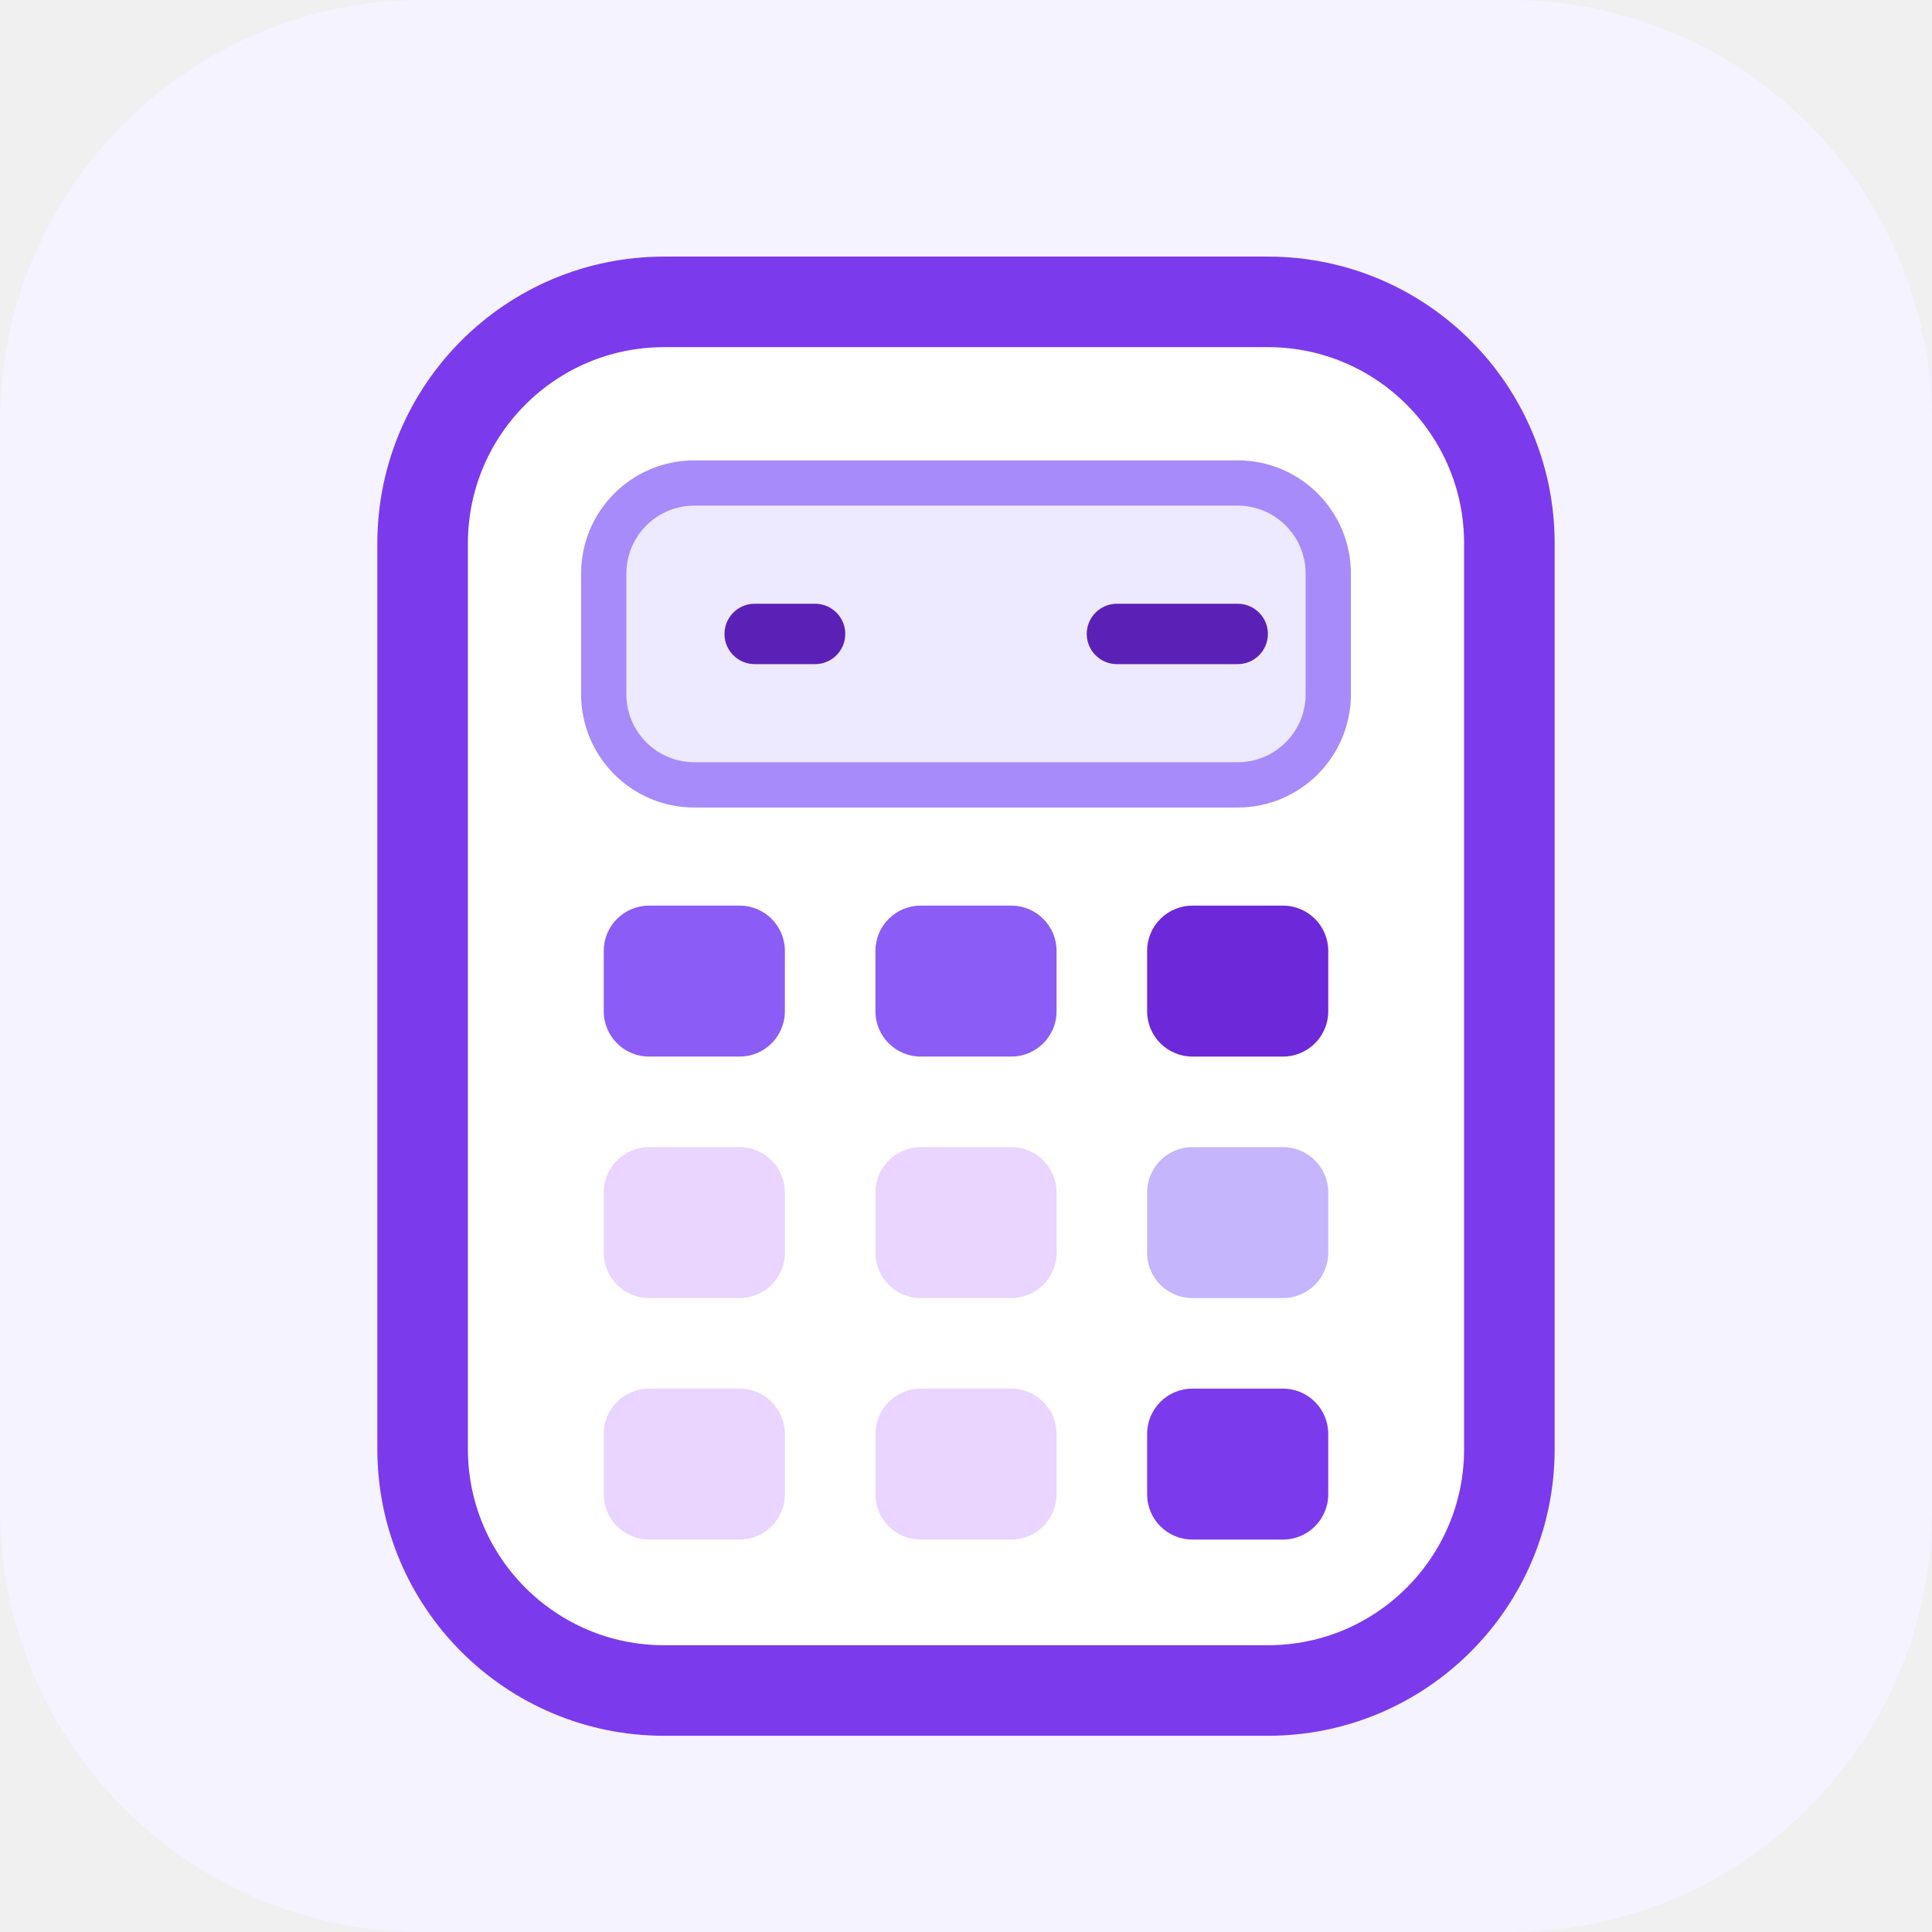
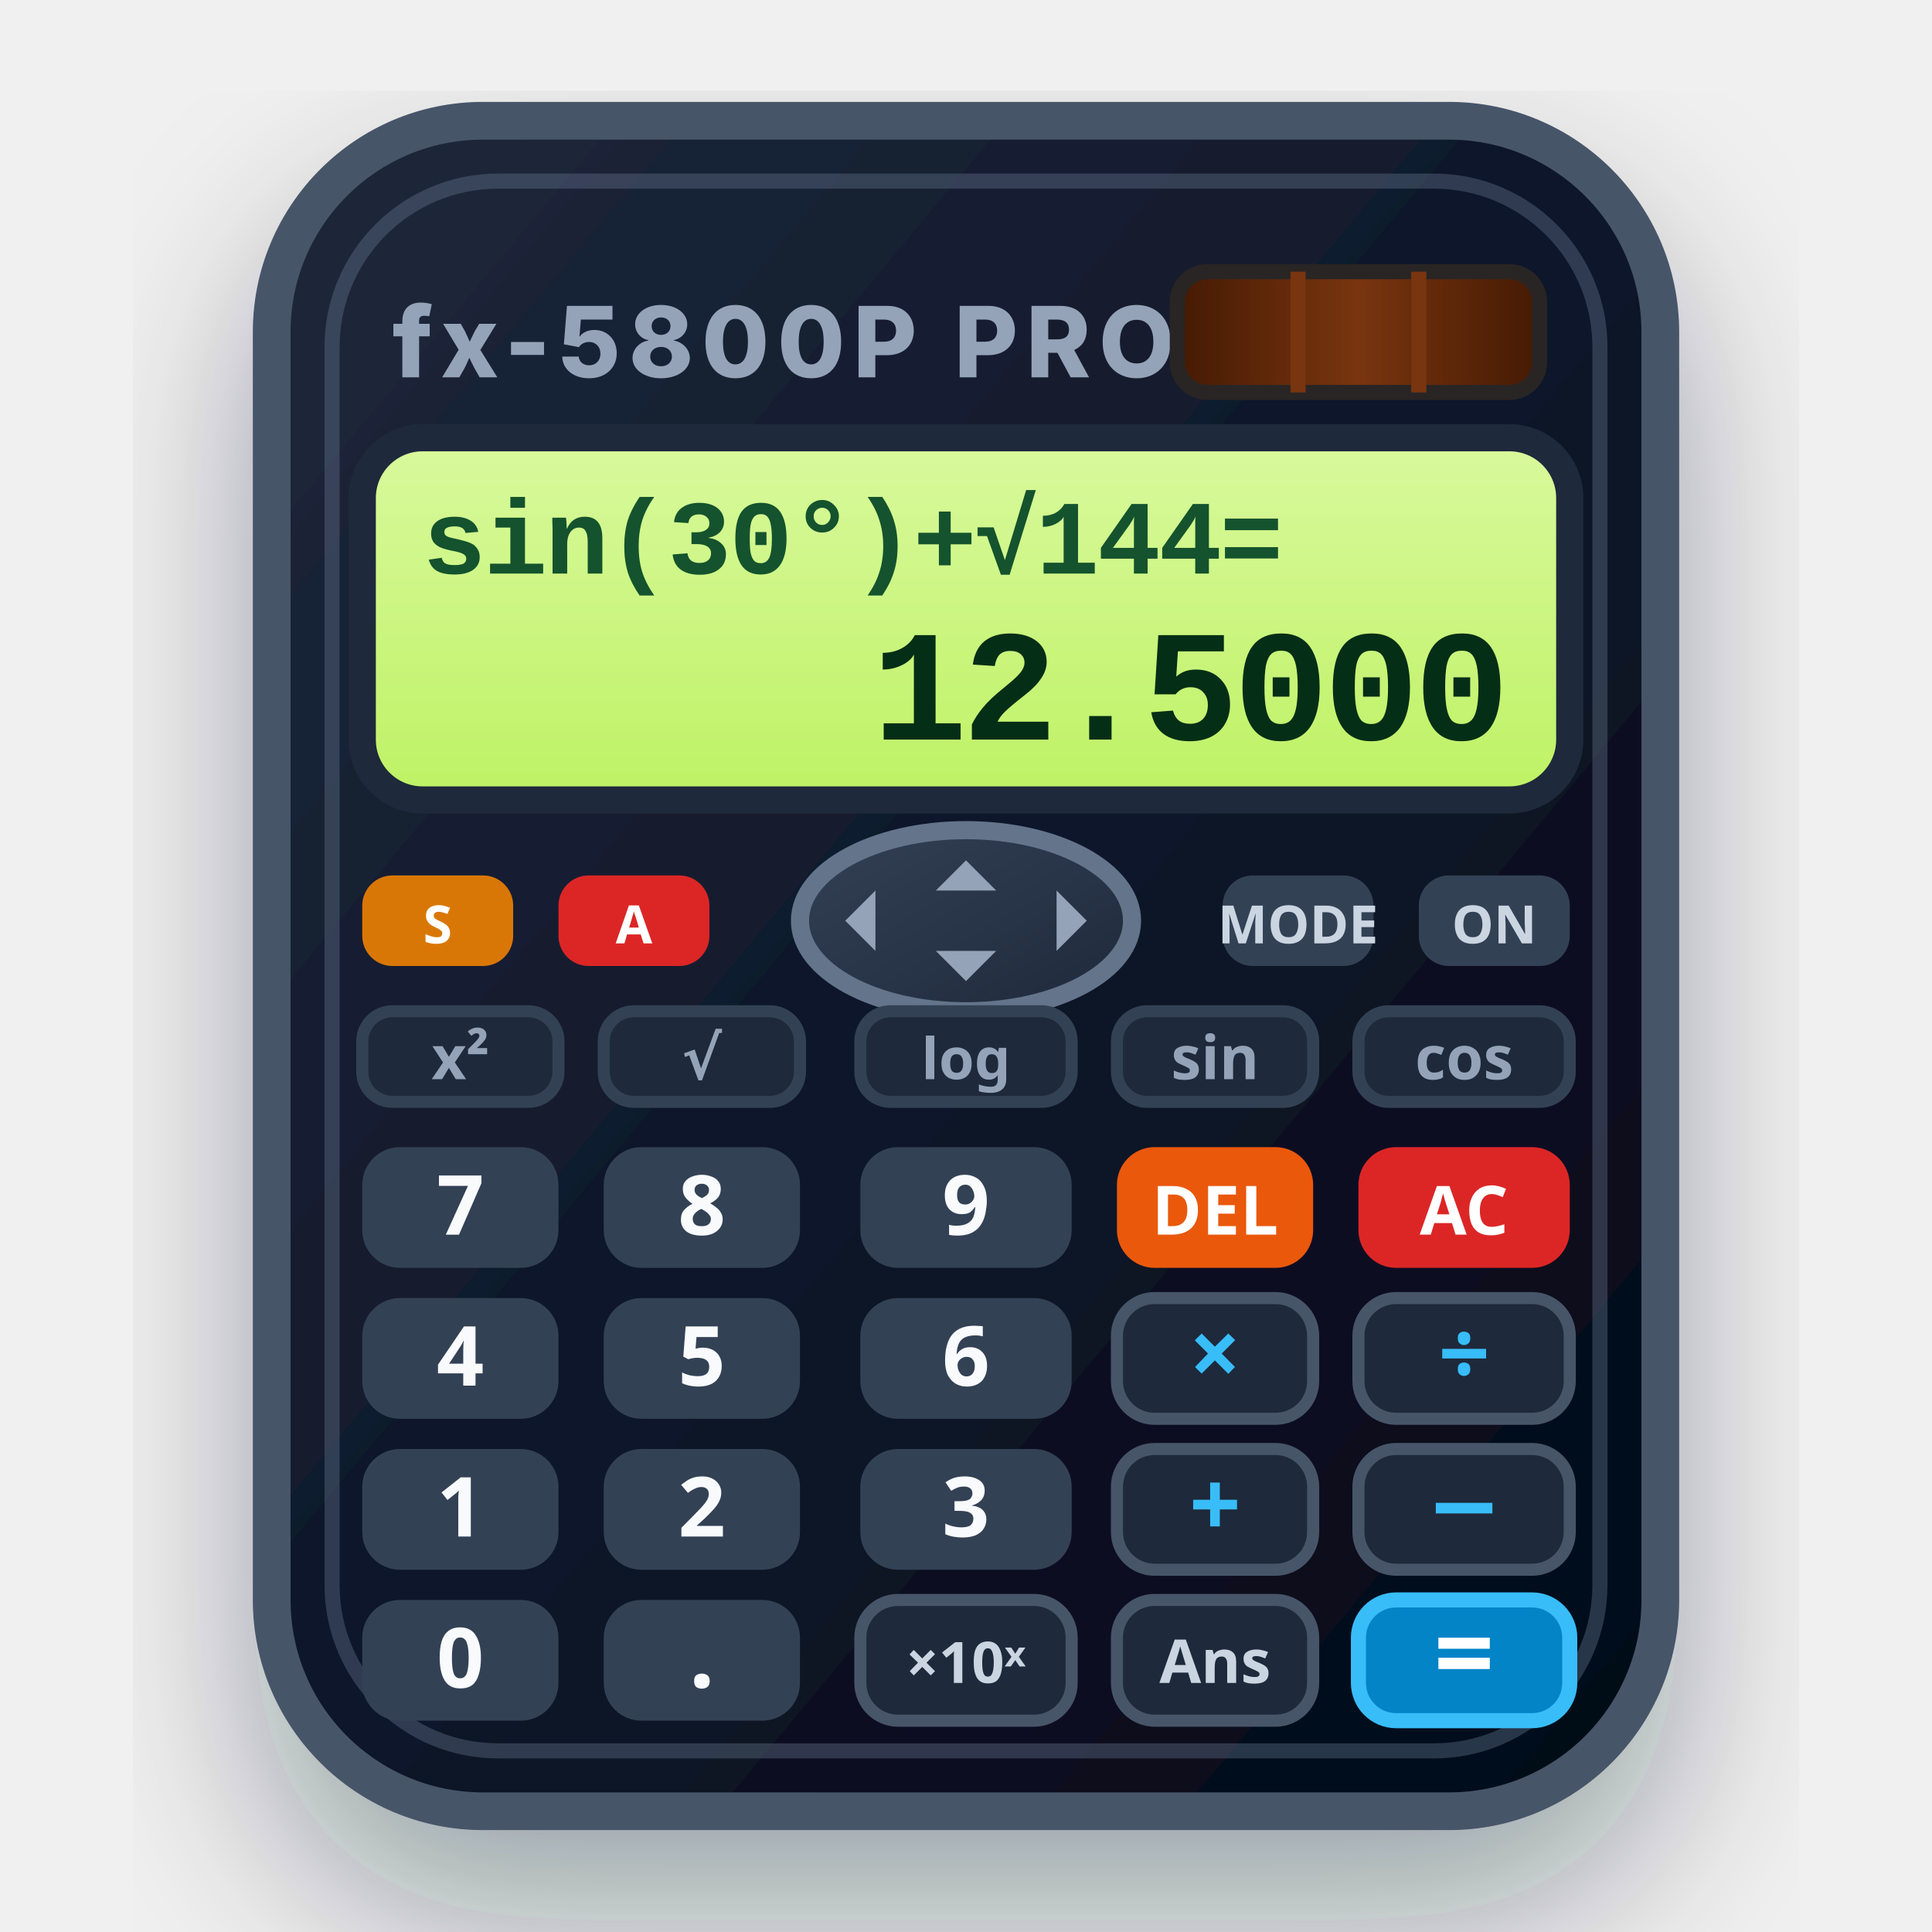
- <svg xmlns="http://www.w3.org/2000/svg" viewBox="0 0 64 64" fill="none">
-   <rect width="64" height="64" rx="14" fill="#F5F3FF" />
-   <rect x="14" y="10" width="36" height="46" rx="8" fill="#FFFFFF" stroke="#7C3AED" stroke-width="3" />
-   <rect x="20" y="16" width="24" height="10" rx="3" fill="#EDE9FE" stroke="#A78BFA" stroke-width="1.5" />
-   <path d="M37 21H41M25 21L27 21" stroke="#5B21B6" stroke-width="2" stroke-linecap="round" />
-   <rect x="20" y="30" width="6" height="5" rx="1.5" fill="#8B5CF6" />
-   <rect x="29" y="30" width="6" height="5" rx="1.5" fill="#8B5CF6" />
-   <rect x="38" y="30" width="6" height="5" rx="1.5" fill="#6D28D9" />
-   <rect x="20" y="38" width="6" height="5" rx="1.5" fill="#E9D5FF" />
-   <rect x="29" y="38" width="6" height="5" rx="1.5" fill="#E9D5FF" />
-   <rect x="38" y="38" width="6" height="5" rx="1.5" fill="#C4B5FD" />
-   <rect x="20" y="46" width="6" height="5" rx="1.5" fill="#E9D5FF" />
-   <rect x="29" y="46" width="6" height="5" rx="1.5" fill="#E9D5FF" />
-   <rect x="38" y="46" width="6" height="5" rx="1.5" fill="#7C3AED" />
+ <svg xmlns="http://www.w3.org/2000/svg" viewBox="0 0 128 128" fill="none">
+   <defs>
+     <linearGradient id="calc-body" x1="0%" y1="0%" x2="100%" y2="100%">
+       <stop offset="0%" stop-color="#1E293B" />
+       <stop offset="50%" stop-color="#0F172A" />
+       <stop offset="100%" stop-color="#020617" />
+     </linearGradient>
+     <linearGradient id="calc-screen" x1="0%" y1="0%" x2="0%" y2="100%">
+       <stop offset="0%" stop-color="#D9F99D" />
+       <stop offset="100%" stop-color="#BEF264" />
+     </linearGradient>
+     <linearGradient id="calc-solar" x1="0%" y1="0%" x2="100%" y2="0%">
+       <stop offset="0%" stop-color="#451A03" />
+       <stop offset="50%" stop-color="#78350F" />
+       <stop offset="100%" stop-color="#451A03" />
+     </linearGradient>
+     <linearGradient id="calc-dpad" x1="0%" y1="0%" x2="100%" y2="100%">
+       <stop offset="0%" stop-color="#334155" />
+       <stop offset="100%" stop-color="#1E293B" />
+     </linearGradient>
+     <filter id="calc-shadow" x="-10%" y="-10%" width="120%" height="125%">
+       <feDropShadow dx="0" dy="6" stdDeviation="6" flood-color="#0F172A" flood-opacity="0.35" />
+     </filter>
+   </defs>
+   <rect x="18" y="8" width="92" height="112" rx="14" fill="url(#calc-body)" stroke="#475569" stroke-width="2.5" filter="url(#calc-shadow)" />
+   <rect x="22" y="12" width="84" height="104" rx="11" fill="none" stroke="#64748B" stroke-width="1" opacity="0.4" />
+   <g transform="translate(26, 17)">
+     <text x="0" y="8" font-family="system-ui, -apple-system, sans-serif" font-size="6.5" font-weight="800" fill="#94A3B8" letter-spacing="0.08em">fx-5800P PRO</text>
+     <rect x="52" y="1" width="24" height="8" rx="2" fill="url(#calc-solar)" stroke="#292524" stroke-width="1" />
+     <line x1="60" y1="1" x2="60" y2="9" stroke="#78350F" stroke-width="1" />
+     <line x1="68" y1="1" x2="68" y2="9" stroke="#78350F" stroke-width="1" />
+   </g>
+   <g transform="translate(24, 29)">
+     <rect x="0" y="0" width="80" height="24" rx="4" fill="url(#calc-screen)" stroke="#1E293B" stroke-width="1.8" />
+     <text x="4" y="9" font-family="'Courier New', monospace" font-size="7" font-weight="700" fill="#14532D" letter-spacing="-0.02em">sin(30°)+√144=</text>
+     <text x="76" y="20" font-family="'Courier New', monospace" font-size="10.5" font-weight="900" fill="#052E16" text-anchor="end" letter-spacing="-0.03em">12.5000</text>
+   </g>
+   <g transform="translate(24, 57)">
+     <rect x="0" y="1" width="10" height="6" rx="2" fill="#D97706" />
+     <text x="5" y="5.5" font-family="sans-serif" font-size="3.5" font-weight="800" fill="#FFF" text-anchor="middle">S</text>
+     <rect x="13" y="1" width="10" height="6" rx="2" fill="#DC2626" />
+     <text x="18" y="5.5" font-family="sans-serif" font-size="3.5" font-weight="800" fill="#FFF" text-anchor="middle">A</text>
+     <ellipse cx="40" cy="4" rx="11" ry="6" fill="url(#calc-dpad)" stroke="#64748B" stroke-width="1.2" />
+     <polygon points="40,0 38,2 42,2" fill="#94A3B8" />
+     <polygon points="40,8 38,6 42,6" fill="#94A3B8" />
+     <polygon points="32,4 34,2 34,6" fill="#94A3B8" />
+     <polygon points="48,4 46,2 46,6" fill="#94A3B8" />
+     <rect x="57" y="1" width="10" height="6" rx="2" fill="#334155" />
+     <text x="62" y="5.5" font-family="sans-serif" font-size="3.5" font-weight="700" fill="#CBD5E1" text-anchor="middle">MODE</text>
+     <rect x="70" y="1" width="10" height="6" rx="2" fill="#334155" />
+     <text x="75" y="5.5" font-family="sans-serif" font-size="3.5" font-weight="700" fill="#CBD5E1" text-anchor="middle">ON</text>
+   </g>
+   <g transform="translate(24, 67)">
+     <rect x="0" y="0" width="13" height="6" rx="2" fill="#1E293B" stroke="#334155" stroke-width="0.8" />
+     <text x="6.5" y="4.5" font-family="sans-serif" font-size="4" font-weight="700" fill="#94A3B8" text-anchor="middle">x²</text>
+     <rect x="16" y="0" width="13" height="6" rx="2" fill="#1E293B" stroke="#334155" stroke-width="0.8" />
+     <text x="22.5" y="4.5" font-family="sans-serif" font-size="4" font-weight="700" fill="#94A3B8" text-anchor="middle">√</text>
+     <rect x="33" y="0" width="14" height="6" rx="2" fill="#1E293B" stroke="#334155" stroke-width="0.8" />
+     <text x="40" y="4.5" font-family="sans-serif" font-size="3.8" font-weight="700" fill="#94A3B8" text-anchor="middle">log</text>
+     <rect x="50" y="0" width="13" height="6" rx="2" fill="#1E293B" stroke="#334155" stroke-width="0.8" />
+     <text x="56.5" y="4.5" font-family="sans-serif" font-size="4" font-weight="700" fill="#94A3B8" text-anchor="middle">sin</text>
+     <rect x="66" y="0" width="14" height="6" rx="2" fill="#1E293B" stroke="#334155" stroke-width="0.8" />
+     <text x="73" y="4.5" font-family="sans-serif" font-size="4" font-weight="700" fill="#94A3B8" text-anchor="middle">cos</text>
+   </g>
+   <g transform="translate(24, 76)">
+     <rect x="0" y="0" width="13" height="8" rx="2.5" fill="#334155" />
+     <text x="6.5" y="5.8" font-family="sans-serif" font-size="5.5" font-weight="800" fill="#F8FAFC" text-anchor="middle">7</text>
+     <rect x="16" y="0" width="13" height="8" rx="2.5" fill="#334155" />
+     <text x="22.5" y="5.8" font-family="sans-serif" font-size="5.5" font-weight="800" fill="#F8FAFC" text-anchor="middle">8</text>
+     <rect x="33" y="0" width="14" height="8" rx="2.5" fill="#334155" />
+     <text x="40" y="5.8" font-family="sans-serif" font-size="5.5" font-weight="800" fill="#F8FAFC" text-anchor="middle">9</text>
+     <rect x="50" y="0" width="13" height="8" rx="2.5" fill="#EA580C" />
+     <text x="56.5" y="5.8" font-family="sans-serif" font-size="4.5" font-weight="800" fill="#FFF" text-anchor="middle">DEL</text>
+     <rect x="66" y="0" width="14" height="8" rx="2.5" fill="#DC2626" />
+     <text x="73" y="5.8" font-family="sans-serif" font-size="4.5" font-weight="800" fill="#FFF" text-anchor="middle">AC</text>
+     <rect x="0" y="10" width="13" height="8" rx="2.5" fill="#334155" />
+     <text x="6.5" y="15.8" font-family="sans-serif" font-size="5.5" font-weight="800" fill="#F8FAFC" text-anchor="middle">4</text>
+     <rect x="16" y="10" width="13" height="8" rx="2.5" fill="#334155" />
+     <text x="22.5" y="15.8" font-family="sans-serif" font-size="5.5" font-weight="800" fill="#F8FAFC" text-anchor="middle">5</text>
+     <rect x="33" y="10" width="14" height="8" rx="2.5" fill="#334155" />
+     <text x="40" y="15.8" font-family="sans-serif" font-size="5.5" font-weight="800" fill="#F8FAFC" text-anchor="middle">6</text>
+     <rect x="50" y="10" width="13" height="8" rx="2.5" fill="#1E293B" stroke="#475569" stroke-width="0.8" />
+     <text x="56.5" y="15.8" font-family="sans-serif" font-size="6" font-weight="800" fill="#38BDF8" text-anchor="middle">×</text>
+     <rect x="66" y="10" width="14" height="8" rx="2.5" fill="#1E293B" stroke="#475569" stroke-width="0.8" />
+     <text x="73" y="15.8" font-family="sans-serif" font-size="6" font-weight="800" fill="#38BDF8" text-anchor="middle">÷</text>
+     <rect x="0" y="20" width="13" height="8" rx="2.5" fill="#334155" />
+     <text x="6.5" y="25.8" font-family="sans-serif" font-size="5.5" font-weight="800" fill="#F8FAFC" text-anchor="middle">1</text>
+     <rect x="16" y="20" width="13" height="8" rx="2.5" fill="#334155" />
+     <text x="22.5" y="25.8" font-family="sans-serif" font-size="5.5" font-weight="800" fill="#F8FAFC" text-anchor="middle">2</text>
+     <rect x="33" y="20" width="14" height="8" rx="2.5" fill="#334155" />
+     <text x="40" y="25.8" font-family="sans-serif" font-size="5.5" font-weight="800" fill="#F8FAFC" text-anchor="middle">3</text>
+     <rect x="50" y="20" width="13" height="8" rx="2.5" fill="#1E293B" stroke="#475569" stroke-width="0.8" />
+     <text x="56.5" y="25.8" font-family="sans-serif" font-size="6" font-weight="800" fill="#38BDF8" text-anchor="middle">+</text>
+     <rect x="66" y="20" width="14" height="8" rx="2.5" fill="#1E293B" stroke="#475569" stroke-width="0.8" />
+     <text x="73" y="25.8" font-family="sans-serif" font-size="6" font-weight="800" fill="#38BDF8" text-anchor="middle">−</text>
+     <rect x="0" y="30" width="13" height="8" rx="2.5" fill="#334155" />
+     <text x="6.5" y="35.8" font-family="sans-serif" font-size="5.5" font-weight="800" fill="#F8FAFC" text-anchor="middle">0</text>
+     <rect x="16" y="30" width="13" height="8" rx="2.5" fill="#334155" />
+     <text x="22.5" y="35.8" font-family="sans-serif" font-size="6" font-weight="900" fill="#F8FAFC" text-anchor="middle">.</text>
+     <rect x="33" y="30" width="14" height="8" rx="2.5" fill="#1E293B" stroke="#475569" stroke-width="0.8" />
+     <text x="40" y="35.5" font-family="sans-serif" font-size="3.8" font-weight="800" fill="#CBD5E1" text-anchor="middle">×10ˣ</text>
+     <rect x="50" y="30" width="13" height="8" rx="2.5" fill="#1E293B" stroke="#475569" stroke-width="0.8" />
+     <text x="56.5" y="35.5" font-family="sans-serif" font-size="4" font-weight="800" fill="#CBD5E1" text-anchor="middle">Ans</text>
+     <rect x="66" y="30" width="14" height="8" rx="2.5" fill="#0284C7" stroke="#38BDF8" stroke-width="1" />
+     <text x="73" y="36" font-family="sans-serif" font-size="7" font-weight="900" fill="#FFFFFF" text-anchor="middle">=</text>
+   </g>
</svg>
